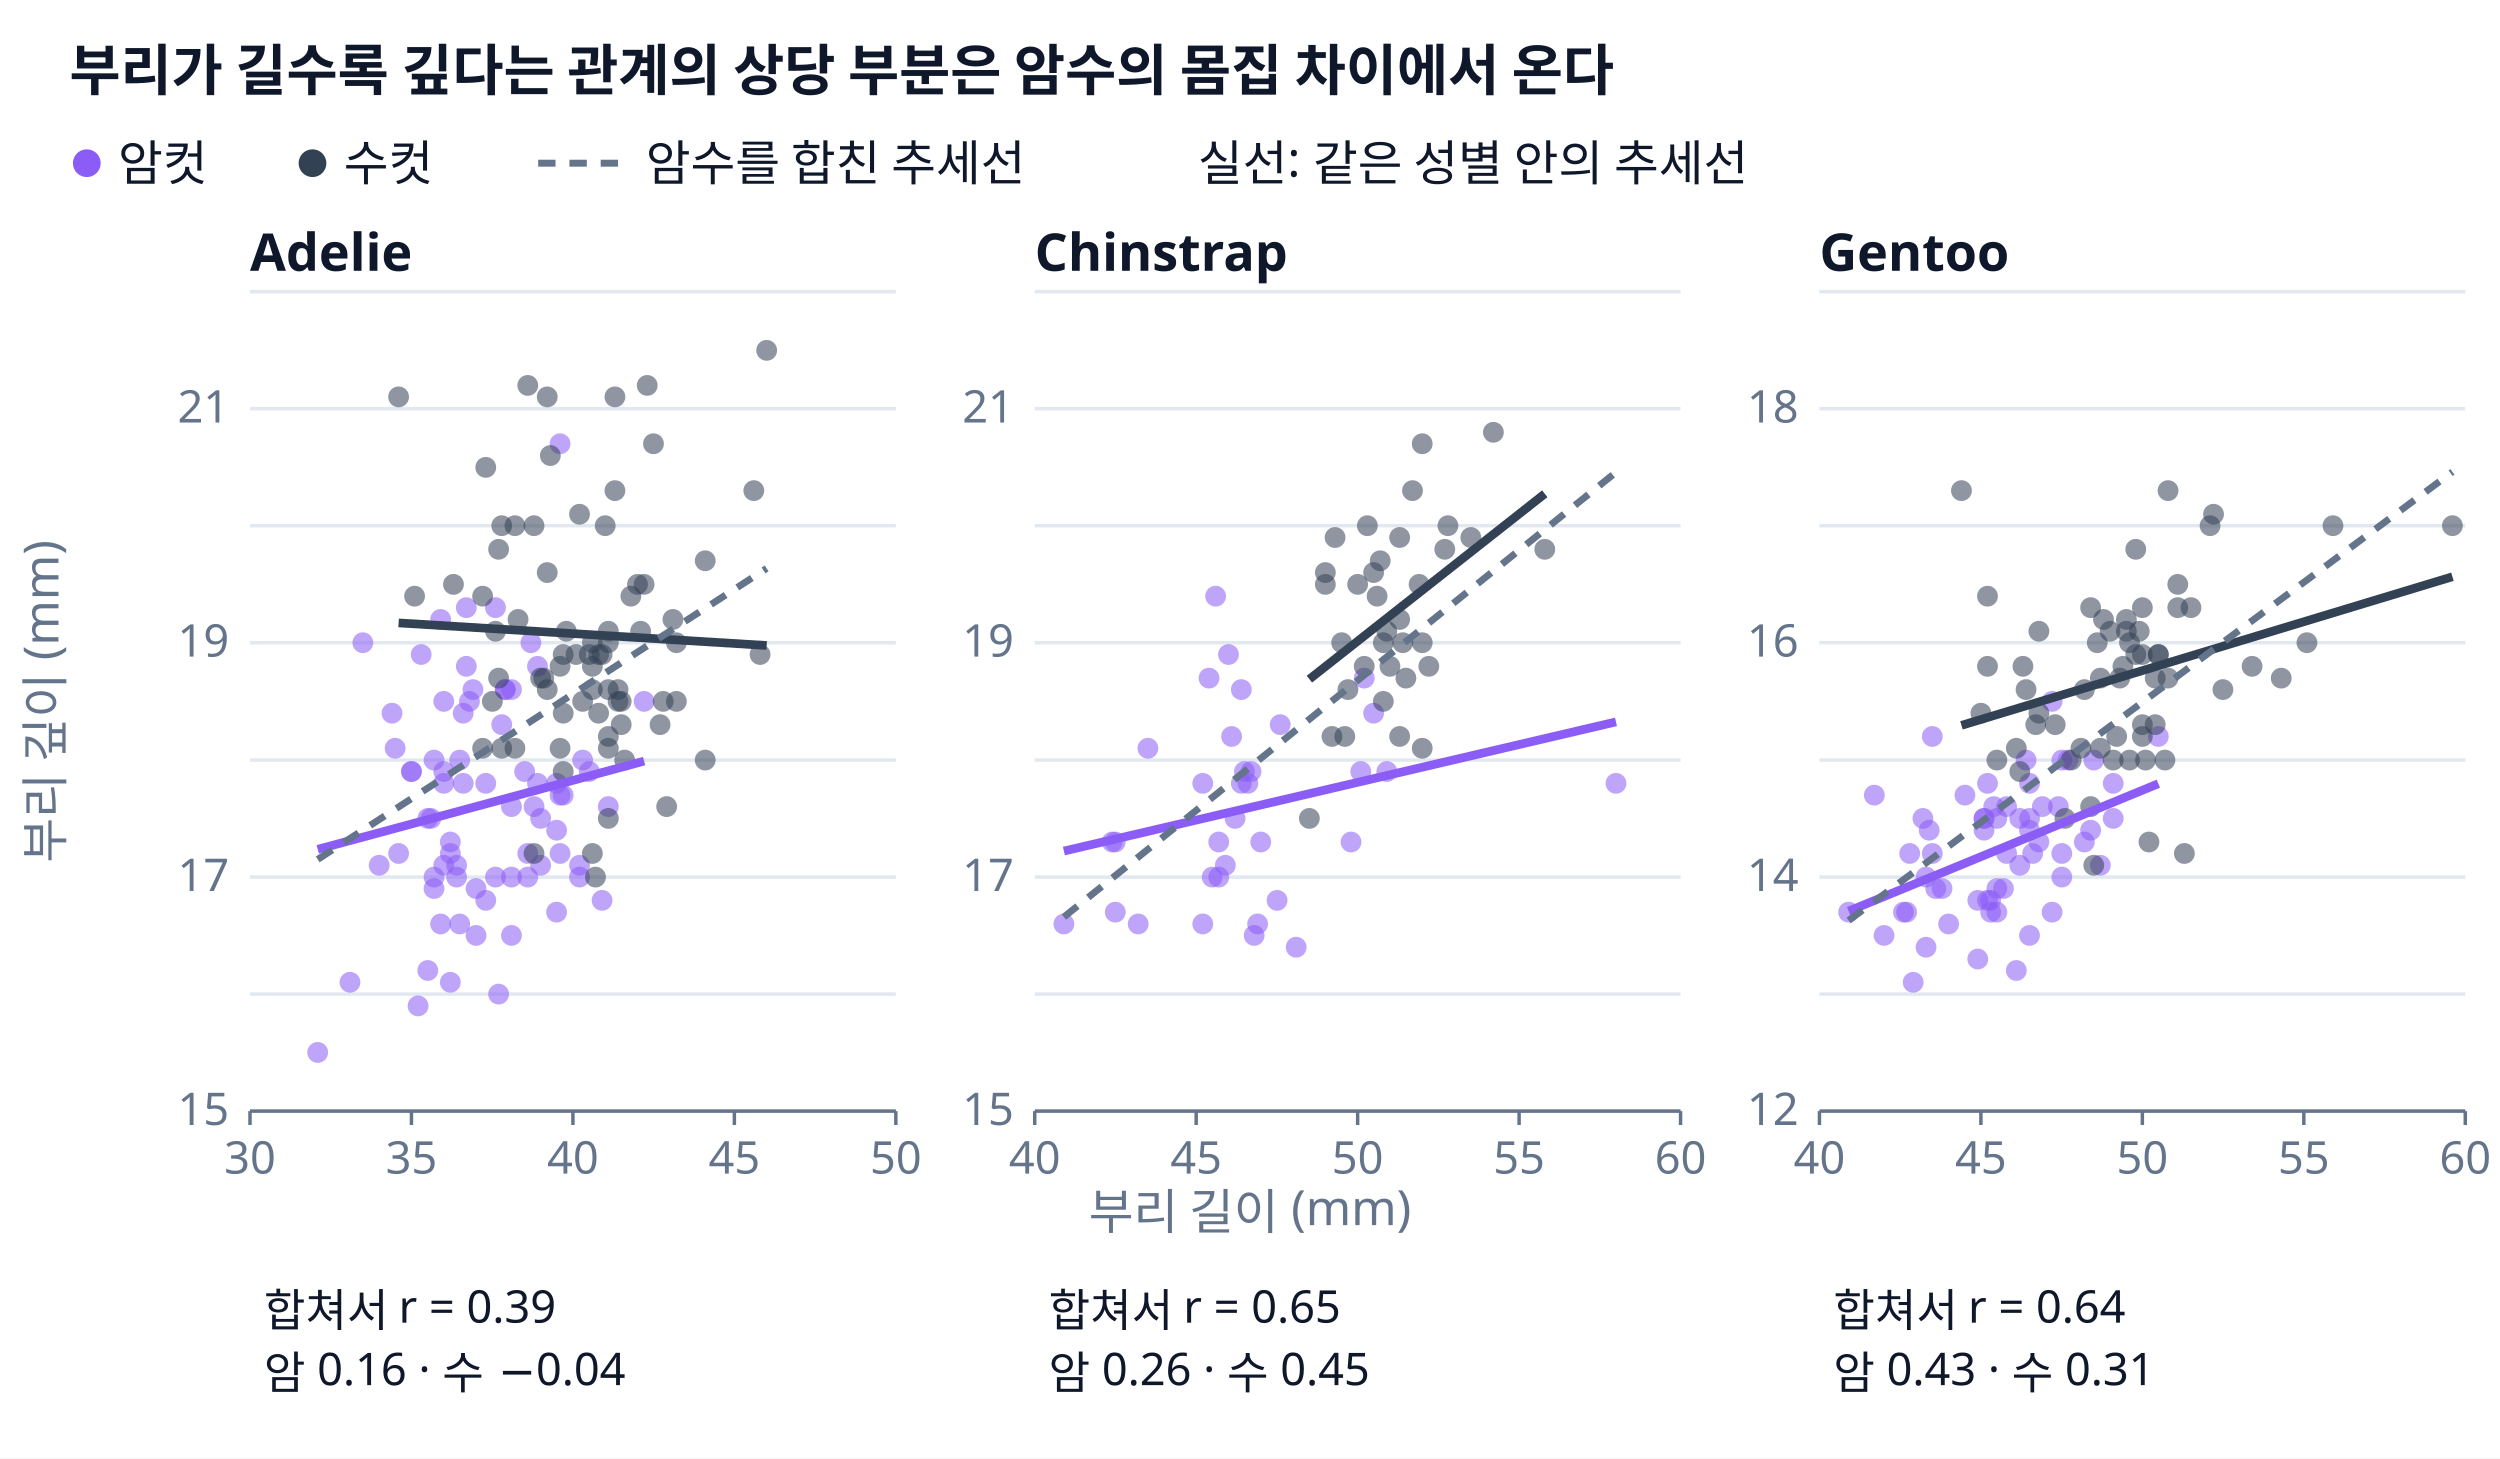
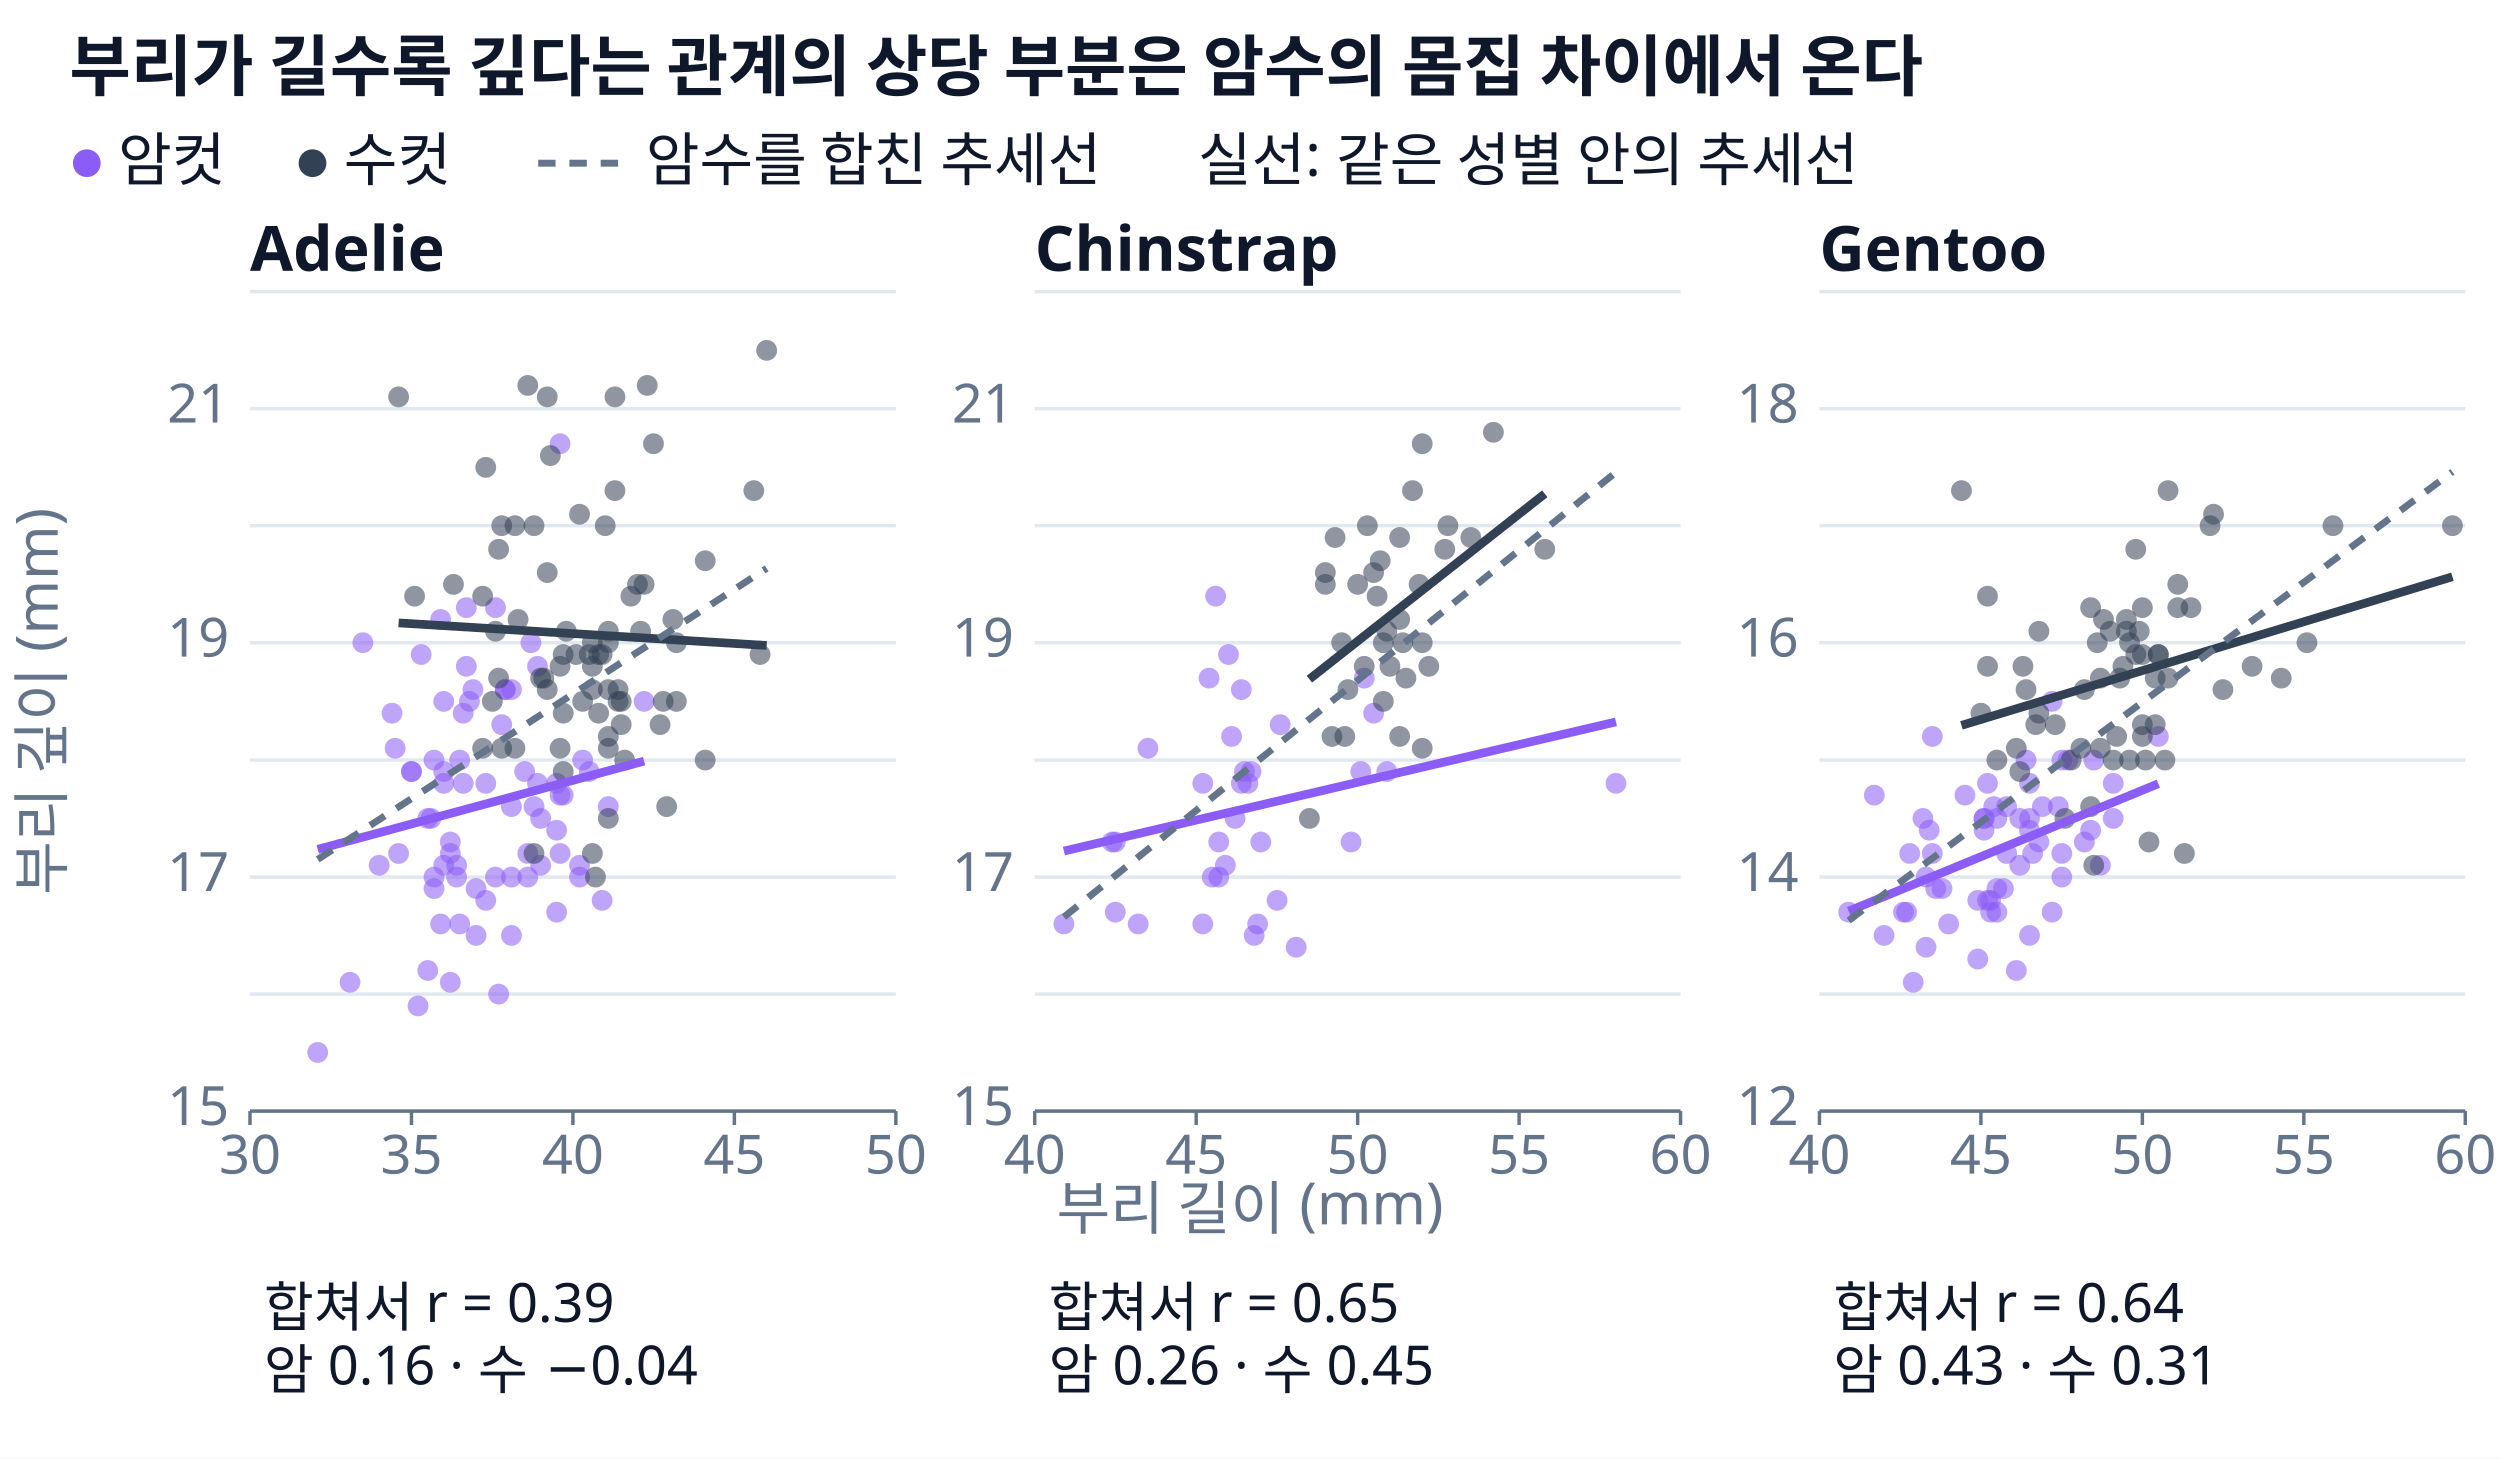
<svg xmlns="http://www.w3.org/2000/svg" viewBox="0 0 720 420" width="720" height="420" font-family="Pretendard, 'Apple SD Gothic Neo', 'Malgun Gothic', 'Noto Sans KR', sans-serif" role="img" aria-label="종 안에서 부리 길이와 깊이의 관계: 암수를 합칠 때와 나눌 때">
  <rect width="720" height="420" fill="#ffffff" />
-   <text x="20.0" y="26.0" font-size="16" fill="#0f172a" text-anchor="start" font-weight="600">부리가 길수록 깊다는 관계의 상당 부분은 암수의 몸집 차이에서 온다</text>
+   <text x="20.0" y="26.0" font-size="19.2" fill="#0f172a" text-anchor="start" font-weight="600">부리가 길수록 깊다는 관계의 상당 부분은 암수의 몸집 차이에서 온다</text>
  <circle cx="25" cy="47" r="4" fill="#8b5cf6" />
-   <text x="34.0" y="52.0" font-size="14" fill="#0f172a" text-anchor="start">암컷</text>
+   <text x="34.0" y="52.0" font-size="16.8" fill="#0f172a" text-anchor="start">암컷</text>
  <circle cx="90" cy="47" r="4" fill="#334155" />
-   <text x="99.0" y="52.0" font-size="14" fill="#0f172a" text-anchor="start">수컷</text>
+   <text x="99.0" y="52.0" font-size="16.8" fill="#0f172a" text-anchor="start">수컷</text>
  <line x1="155" x2="180" y1="47" y2="47" stroke="#64748b" stroke-width="2" stroke-dasharray="5 4" />
-   <text x="186.0" y="52.0" font-size="14" fill="#0f172a" text-anchor="start">암수를 합친 추세선</text>
-   <text x="345.0" y="52.0" font-size="14" fill="#0f172a" text-anchor="start">실선: 같은 성별 안의 추세선</text>
+   <text x="186.0" y="52.0" font-size="16.8" fill="#0f172a" text-anchor="start">암수를 합친 추세선</text>
+   <text x="345.0" y="52.0" font-size="16.8" fill="#0f172a" text-anchor="start">실선: 같은 성별 안의 추세선</text>
  <line x1="72" x2="258" y1="320.0" y2="320.0" stroke="#e2e8f0" stroke-width="1" />
-   <text x="66.0" y="324.0" font-size="13" fill="#64748b" text-anchor="end">15</text>
+   <text x="66.0" y="324.0" font-size="15.6" fill="#64748b" text-anchor="end">15</text>
  <line x1="72" x2="258" y1="286.3" y2="286.3" stroke="#e2e8f0" stroke-width="1" />
  <line x1="72" x2="258" y1="252.6" y2="252.6" stroke="#e2e8f0" stroke-width="1" />
-   <text x="66.0" y="256.6" font-size="13" fill="#64748b" text-anchor="end">17</text>
+   <text x="66.0" y="256.6" font-size="15.6" fill="#64748b" text-anchor="end">17</text>
  <line x1="72" x2="258" y1="218.9" y2="218.9" stroke="#e2e8f0" stroke-width="1" />
  <line x1="72" x2="258" y1="185.1" y2="185.1" stroke="#e2e8f0" stroke-width="1" />
-   <text x="66.0" y="189.1" font-size="13" fill="#64748b" text-anchor="end">19</text>
+   <text x="66.0" y="189.1" font-size="15.6" fill="#64748b" text-anchor="end">19</text>
  <line x1="72" x2="258" y1="151.4" y2="151.4" stroke="#e2e8f0" stroke-width="1" />
  <line x1="72" x2="258" y1="117.7" y2="117.7" stroke="#e2e8f0" stroke-width="1" />
-   <text x="66.0" y="121.7" font-size="13" fill="#64748b" text-anchor="end">21</text>
+   <text x="66.0" y="121.7" font-size="15.6" fill="#64748b" text-anchor="end">21</text>
  <line x1="72" x2="258" y1="84.0" y2="84.0" stroke="#e2e8f0" stroke-width="1" />
  <line x1="72.0" x2="72.0" y1="320" y2="324" stroke="#64748b" stroke-width="1" />
-   <text x="72.0" y="338.0" font-size="13" fill="#64748b" text-anchor="middle">30</text>
+   <text x="72.0" y="338.0" font-size="15.6" fill="#64748b" text-anchor="middle">30</text>
  <line x1="118.5" x2="118.5" y1="320" y2="324" stroke="#64748b" stroke-width="1" />
-   <text x="118.5" y="338.0" font-size="13" fill="#64748b" text-anchor="middle">35</text>
+   <text x="118.5" y="338.0" font-size="15.6" fill="#64748b" text-anchor="middle">35</text>
  <line x1="165.0" x2="165.0" y1="320" y2="324" stroke="#64748b" stroke-width="1" />
-   <text x="165.0" y="338.0" font-size="13" fill="#64748b" text-anchor="middle">40</text>
+   <text x="165.0" y="338.0" font-size="15.6" fill="#64748b" text-anchor="middle">40</text>
  <line x1="211.5" x2="211.5" y1="320" y2="324" stroke="#64748b" stroke-width="1" />
-   <text x="211.5" y="338.0" font-size="13" fill="#64748b" text-anchor="middle">45</text>
+   <text x="211.5" y="338.0" font-size="15.6" fill="#64748b" text-anchor="middle">45</text>
  <line x1="258.0" x2="258.0" y1="320" y2="324" stroke="#64748b" stroke-width="1" />
-   <text x="258.0" y="338.0" font-size="13" fill="#64748b" text-anchor="middle">50</text>
+   <text x="258.0" y="338.0" font-size="15.6" fill="#64748b" text-anchor="middle">50</text>
  <line x1="72" x2="258" y1="320" y2="320" stroke="#64748b" stroke-width="1" />
  <circle cx="160.3" cy="239.1" r="3" fill="#8b5cf6" fill-opacity="0.55" />
  <circle cx="167.8" cy="218.9" r="3" fill="#8b5cf6" fill-opacity="0.55" />
  <circle cx="134.3" cy="175.0" r="3" fill="#8b5cf6" fill-opacity="0.55" />
  <circle cx="154.8" cy="225.6" r="3" fill="#8b5cf6" fill-opacity="0.55" />
  <circle cx="175.2" cy="232.3" r="3" fill="#8b5cf6" fill-opacity="0.55" />
  <circle cx="133.4" cy="225.6" r="3" fill="#8b5cf6" fill-opacity="0.55" />
  <circle cx="152.9" cy="185.1" r="3" fill="#8b5cf6" fill-opacity="0.55" />
  <circle cx="112.9" cy="205.4" r="3" fill="#8b5cf6" fill-opacity="0.55" />
  <circle cx="144.5" cy="208.7" r="3" fill="#8b5cf6" fill-opacity="0.55" />
  <circle cx="126.9" cy="178.4" r="3" fill="#8b5cf6" fill-opacity="0.55" />
  <circle cx="121.3" cy="188.5" r="3" fill="#8b5cf6" fill-opacity="0.55" />
  <circle cx="169.7" cy="222.2" r="3" fill="#8b5cf6" fill-opacity="0.55" />
  <circle cx="145.5" cy="198.6" r="3" fill="#8b5cf6" fill-opacity="0.55" />
  <circle cx="160.3" cy="262.7" r="3" fill="#8b5cf6" fill-opacity="0.55" />
  <circle cx="160.3" cy="225.6" r="3" fill="#8b5cf6" fill-opacity="0.55" />
  <circle cx="131.5" cy="252.6" r="3" fill="#8b5cf6" fill-opacity="0.55" />
  <circle cx="185.5" cy="202.0" r="3" fill="#8b5cf6" fill-opacity="0.55" />
  <circle cx="142.7" cy="175.0" r="3" fill="#8b5cf6" fill-opacity="0.55" />
  <circle cx="132.4" cy="218.9" r="3" fill="#8b5cf6" fill-opacity="0.55" />
  <circle cx="127.8" cy="202.0" r="3" fill="#8b5cf6" fill-opacity="0.55" />
  <circle cx="137.1" cy="255.9" r="3" fill="#8b5cf6" fill-opacity="0.55" />
  <circle cx="127.8" cy="222.2" r="3" fill="#8b5cf6" fill-opacity="0.55" />
  <circle cx="161.3" cy="229.0" r="3" fill="#8b5cf6" fill-opacity="0.55" />
  <circle cx="118.5" cy="222.2" r="3" fill="#8b5cf6" fill-opacity="0.55" />
  <circle cx="113.8" cy="215.5" r="3" fill="#8b5cf6" fill-opacity="0.55" />
  <circle cx="155.7" cy="235.7" r="3" fill="#8b5cf6" fill-opacity="0.55" />
  <circle cx="132.4" cy="266.1" r="3" fill="#8b5cf6" fill-opacity="0.55" />
  <circle cx="125.0" cy="255.9" r="3" fill="#8b5cf6" fill-opacity="0.55" />
  <circle cx="142.7" cy="252.6" r="3" fill="#8b5cf6" fill-opacity="0.55" />
  <circle cx="131.5" cy="249.2" r="3" fill="#8b5cf6" fill-opacity="0.55" />
  <circle cx="123.2" cy="279.5" r="3" fill="#8b5cf6" fill-opacity="0.55" />
  <circle cx="126.9" cy="266.1" r="3" fill="#8b5cf6" fill-opacity="0.55" />
  <circle cx="104.5" cy="185.1" r="3" fill="#8b5cf6" fill-opacity="0.55" />
  <circle cx="161.3" cy="245.8" r="3" fill="#8b5cf6" fill-opacity="0.55" />
  <circle cx="123.2" cy="235.7" r="3" fill="#8b5cf6" fill-opacity="0.55" />
  <circle cx="173.4" cy="259.3" r="3" fill="#8b5cf6" fill-opacity="0.55" />
  <circle cx="129.7" cy="282.9" r="3" fill="#8b5cf6" fill-opacity="0.55" />
  <circle cx="114.8" cy="245.8" r="3" fill="#8b5cf6" fill-opacity="0.55" />
  <circle cx="134.3" cy="191.9" r="3" fill="#8b5cf6" fill-opacity="0.55" />
  <circle cx="139.9" cy="225.6" r="3" fill="#8b5cf6" fill-opacity="0.55" />
  <circle cx="136.2" cy="198.6" r="3" fill="#8b5cf6" fill-opacity="0.55" />
  <circle cx="154.8" cy="191.9" r="3" fill="#8b5cf6" fill-opacity="0.55" />
  <circle cx="125.0" cy="218.9" r="3" fill="#8b5cf6" fill-opacity="0.55" />
  <circle cx="109.2" cy="249.2" r="3" fill="#8b5cf6" fill-opacity="0.55" />
  <circle cx="129.7" cy="242.5" r="3" fill="#8b5cf6" fill-opacity="0.55" />
  <circle cx="147.3" cy="198.6" r="3" fill="#8b5cf6" fill-opacity="0.55" />
  <circle cx="100.8" cy="282.9" r="3" fill="#8b5cf6" fill-opacity="0.55" />
  <circle cx="118.5" cy="222.2" r="3" fill="#8b5cf6" fill-opacity="0.55" />
  <circle cx="143.6" cy="286.3" r="3" fill="#8b5cf6" fill-opacity="0.55" />
  <circle cx="145.5" cy="198.6" r="3" fill="#8b5cf6" fill-opacity="0.55" />
  <circle cx="152.0" cy="245.8" r="3" fill="#8b5cf6" fill-opacity="0.55" />
  <circle cx="147.3" cy="252.6" r="3" fill="#8b5cf6" fill-opacity="0.55" />
  <circle cx="147.3" cy="269.4" r="3" fill="#8b5cf6" fill-opacity="0.55" />
  <circle cx="162.2" cy="229.0" r="3" fill="#8b5cf6" fill-opacity="0.55" />
  <circle cx="161.3" cy="127.8" r="3" fill="#8b5cf6" fill-opacity="0.55" />
  <circle cx="152.0" cy="252.6" r="3" fill="#8b5cf6" fill-opacity="0.55" />
  <circle cx="125.0" cy="252.6" r="3" fill="#8b5cf6" fill-opacity="0.55" />
  <circle cx="129.7" cy="245.8" r="3" fill="#8b5cf6" fill-opacity="0.55" />
  <circle cx="166.9" cy="252.6" r="3" fill="#8b5cf6" fill-opacity="0.55" />
  <circle cx="120.4" cy="289.7" r="3" fill="#8b5cf6" fill-opacity="0.55" />
  <circle cx="153.8" cy="232.3" r="3" fill="#8b5cf6" fill-opacity="0.55" />
  <circle cx="155.7" cy="249.2" r="3" fill="#8b5cf6" fill-opacity="0.55" />
  <circle cx="151.1" cy="222.2" r="3" fill="#8b5cf6" fill-opacity="0.55" />
  <circle cx="135.2" cy="202.0" r="3" fill="#8b5cf6" fill-opacity="0.55" />
  <circle cx="147.3" cy="232.3" r="3" fill="#8b5cf6" fill-opacity="0.55" />
  <circle cx="124.1" cy="235.7" r="3" fill="#8b5cf6" fill-opacity="0.55" />
  <circle cx="137.1" cy="269.4" r="3" fill="#8b5cf6" fill-opacity="0.55" />
  <circle cx="166.9" cy="249.2" r="3" fill="#8b5cf6" fill-opacity="0.55" />
  <circle cx="91.5" cy="303.1" r="3" fill="#8b5cf6" fill-opacity="0.55" />
  <circle cx="139.9" cy="259.3" r="3" fill="#8b5cf6" fill-opacity="0.55" />
  <circle cx="133.4" cy="205.4" r="3" fill="#8b5cf6" fill-opacity="0.55" />
  <circle cx="127.8" cy="225.6" r="3" fill="#8b5cf6" fill-opacity="0.55" />
  <circle cx="127.8" cy="249.2" r="3" fill="#8b5cf6" fill-opacity="0.55" />
  <circle cx="156.6" cy="195.3" r="3" fill="#334155" fill-opacity="0.55" />
  <circle cx="158.5" cy="131.2" r="3" fill="#334155" fill-opacity="0.55" />
  <circle cx="157.6" cy="164.9" r="3" fill="#334155" fill-opacity="0.55" />
  <circle cx="152.0" cy="111.0" r="3" fill="#334155" fill-opacity="0.55" />
  <circle cx="114.8" cy="114.3" r="3" fill="#334155" fill-opacity="0.55" />
  <circle cx="188.2" cy="127.8" r="3" fill="#334155" fill-opacity="0.55" />
  <circle cx="220.8" cy="100.9" r="3" fill="#334155" fill-opacity="0.55" />
  <circle cx="143.6" cy="195.3" r="3" fill="#334155" fill-opacity="0.55" />
  <circle cx="148.3" cy="215.5" r="3" fill="#334155" fill-opacity="0.55" />
  <circle cx="153.8" cy="245.8" r="3" fill="#334155" fill-opacity="0.55" />
  <circle cx="170.6" cy="198.6" r="3" fill="#334155" fill-opacity="0.55" />
  <circle cx="169.7" cy="188.5" r="3" fill="#334155" fill-opacity="0.55" />
  <circle cx="139.0" cy="215.5" r="3" fill="#334155" fill-opacity="0.55" />
  <circle cx="173.4" cy="188.5" r="3" fill="#334155" fill-opacity="0.55" />
  <circle cx="157.6" cy="114.3" r="3" fill="#334155" fill-opacity="0.55" />
  <circle cx="153.8" cy="151.4" r="3" fill="#334155" fill-opacity="0.55" />
  <circle cx="163.1" cy="181.8" r="3" fill="#334155" fill-opacity="0.55" />
  <circle cx="172.4" cy="205.4" r="3" fill="#334155" fill-opacity="0.55" />
  <circle cx="203.1" cy="161.5" r="3" fill="#334155" fill-opacity="0.55" />
  <circle cx="161.3" cy="191.9" r="3" fill="#334155" fill-opacity="0.55" />
  <circle cx="175.2" cy="185.1" r="3" fill="#334155" fill-opacity="0.55" />
  <circle cx="186.4" cy="111.0" r="3" fill="#334155" fill-opacity="0.55" />
  <circle cx="165.9" cy="188.5" r="3" fill="#334155" fill-opacity="0.55" />
  <circle cx="183.6" cy="168.3" r="3" fill="#334155" fill-opacity="0.55" />
  <circle cx="178.0" cy="198.6" r="3" fill="#334155" fill-opacity="0.55" />
  <circle cx="170.6" cy="191.9" r="3" fill="#334155" fill-opacity="0.55" />
  <circle cx="142.7" cy="181.8" r="3" fill="#334155" fill-opacity="0.55" />
  <circle cx="177.1" cy="114.3" r="3" fill="#334155" fill-opacity="0.55" />
  <circle cx="175.2" cy="212.1" r="3" fill="#334155" fill-opacity="0.55" />
  <circle cx="179.9" cy="218.9" r="3" fill="#334155" fill-opacity="0.55" />
  <circle cx="175.2" cy="181.8" r="3" fill="#334155" fill-opacity="0.55" />
  <circle cx="181.7" cy="171.7" r="3" fill="#334155" fill-opacity="0.55" />
  <circle cx="162.2" cy="205.4" r="3" fill="#334155" fill-opacity="0.55" />
  <circle cx="218.9" cy="188.5" r="3" fill="#334155" fill-opacity="0.55" />
  <circle cx="191.0" cy="202.0" r="3" fill="#334155" fill-opacity="0.55" />
  <circle cx="139.0" cy="171.7" r="3" fill="#334155" fill-opacity="0.55" />
  <circle cx="184.5" cy="181.8" r="3" fill="#334155" fill-opacity="0.55" />
  <circle cx="192.0" cy="232.3" r="3" fill="#334155" fill-opacity="0.55" />
  <circle cx="119.4" cy="171.7" r="3" fill="#334155" fill-opacity="0.55" />
  <circle cx="177.1" cy="141.3" r="3" fill="#334155" fill-opacity="0.55" />
  <circle cx="130.6" cy="168.3" r="3" fill="#334155" fill-opacity="0.55" />
  <circle cx="149.2" cy="178.4" r="3" fill="#334155" fill-opacity="0.55" />
  <circle cx="175.2" cy="215.5" r="3" fill="#334155" fill-opacity="0.55" />
  <circle cx="161.3" cy="215.5" r="3" fill="#334155" fill-opacity="0.55" />
  <circle cx="172.4" cy="188.5" r="3" fill="#334155" fill-opacity="0.55" />
  <circle cx="167.8" cy="202.0" r="3" fill="#334155" fill-opacity="0.55" />
  <circle cx="194.8" cy="202.0" r="3" fill="#334155" fill-opacity="0.55" />
  <circle cx="174.3" cy="151.4" r="3" fill="#334155" fill-opacity="0.55" />
  <circle cx="144.5" cy="151.4" r="3" fill="#334155" fill-opacity="0.55" />
  <circle cx="162.2" cy="188.5" r="3" fill="#334155" fill-opacity="0.55" />
  <circle cx="148.3" cy="151.4" r="3" fill="#334155" fill-opacity="0.55" />
  <circle cx="194.8" cy="185.1" r="3" fill="#334155" fill-opacity="0.55" />
  <circle cx="217.1" cy="141.3" r="3" fill="#334155" fill-opacity="0.55" />
  <circle cx="185.5" cy="168.3" r="3" fill="#334155" fill-opacity="0.55" />
  <circle cx="190.1" cy="208.7" r="3" fill="#334155" fill-opacity="0.55" />
  <circle cx="139.9" cy="134.6" r="3" fill="#334155" fill-opacity="0.55" />
  <circle cx="175.2" cy="198.6" r="3" fill="#334155" fill-opacity="0.55" />
  <circle cx="143.6" cy="158.2" r="3" fill="#334155" fill-opacity="0.55" />
  <circle cx="178.0" cy="202.0" r="3" fill="#334155" fill-opacity="0.55" />
  <circle cx="170.6" cy="185.1" r="3" fill="#334155" fill-opacity="0.55" />
  <circle cx="178.9" cy="208.7" r="3" fill="#334155" fill-opacity="0.55" />
  <circle cx="203.1" cy="218.9" r="3" fill="#334155" fill-opacity="0.55" />
  <circle cx="193.8" cy="178.4" r="3" fill="#334155" fill-opacity="0.55" />
  <circle cx="141.8" cy="202.0" r="3" fill="#334155" fill-opacity="0.55" />
  <circle cx="175.2" cy="235.7" r="3" fill="#334155" fill-opacity="0.55" />
  <circle cx="166.9" cy="148.1" r="3" fill="#334155" fill-opacity="0.55" />
  <circle cx="162.2" cy="222.2" r="3" fill="#334155" fill-opacity="0.55" />
  <circle cx="170.6" cy="245.8" r="3" fill="#334155" fill-opacity="0.55" />
  <circle cx="171.5" cy="252.6" r="3" fill="#334155" fill-opacity="0.55" />
  <circle cx="155.7" cy="195.3" r="3" fill="#334155" fill-opacity="0.55" />
  <circle cx="157.6" cy="198.6" r="3" fill="#334155" fill-opacity="0.55" />
  <circle cx="144.5" cy="215.5" r="3" fill="#334155" fill-opacity="0.55" />
  <circle cx="178.9" cy="202.0" r="3" fill="#334155" fill-opacity="0.55" />
  <line x1="91.5" x2="185.5" y1="244.6" y2="219.2" stroke="#8b5cf6" stroke-width="2.5" />
  <line x1="114.8" x2="220.8" y1="179.4" y2="185.9" stroke="#334155" stroke-width="2.5" />
  <line x1="91.5" x2="220.8" y1="247.5" y2="163.7" stroke="#64748b" stroke-width="2" stroke-dasharray="5 4" />
-   <text x="72.0" y="78.0" font-size="15" fill="#0f172a" text-anchor="start" font-weight="600">Adelie</text>
-   <text x="76.0" y="382.0" font-size="13" fill="#0f172a" text-anchor="start">합쳐서 r = 0.39</text>
-   <text x="76.0" y="400.0" font-size="13" fill="#0f172a" text-anchor="start">암 0.16 · 수 −0.04</text>
+   <text x="72.0" y="78.0" font-size="18" fill="#0f172a" text-anchor="start" font-weight="600">Adelie</text>
+   <text x="76.0" y="382.0" font-size="15.6" fill="#0f172a" text-anchor="start">합쳐서 r = 0.39</text>
+   <text x="76.0" y="400.0" font-size="15.6" fill="#0f172a" text-anchor="start">암 0.16 · 수 −0.04</text>
  <line x1="298" x2="484" y1="320.0" y2="320.0" stroke="#e2e8f0" stroke-width="1" />
-   <text x="292.0" y="324.0" font-size="13" fill="#64748b" text-anchor="end">15</text>
+   <text x="292.0" y="324.0" font-size="15.6" fill="#64748b" text-anchor="end">15</text>
  <line x1="298" x2="484" y1="286.3" y2="286.3" stroke="#e2e8f0" stroke-width="1" />
  <line x1="298" x2="484" y1="252.6" y2="252.6" stroke="#e2e8f0" stroke-width="1" />
-   <text x="292.0" y="256.6" font-size="13" fill="#64748b" text-anchor="end">17</text>
+   <text x="292.0" y="256.6" font-size="15.6" fill="#64748b" text-anchor="end">17</text>
  <line x1="298" x2="484" y1="218.9" y2="218.9" stroke="#e2e8f0" stroke-width="1" />
  <line x1="298" x2="484" y1="185.1" y2="185.1" stroke="#e2e8f0" stroke-width="1" />
-   <text x="292.0" y="189.1" font-size="13" fill="#64748b" text-anchor="end">19</text>
+   <text x="292.0" y="189.1" font-size="15.6" fill="#64748b" text-anchor="end">19</text>
  <line x1="298" x2="484" y1="151.4" y2="151.4" stroke="#e2e8f0" stroke-width="1" />
  <line x1="298" x2="484" y1="117.7" y2="117.7" stroke="#e2e8f0" stroke-width="1" />
-   <text x="292.0" y="121.7" font-size="13" fill="#64748b" text-anchor="end">21</text>
+   <text x="292.0" y="121.7" font-size="15.6" fill="#64748b" text-anchor="end">21</text>
  <line x1="298" x2="484" y1="84.0" y2="84.0" stroke="#e2e8f0" stroke-width="1" />
  <line x1="298.0" x2="298.0" y1="320" y2="324" stroke="#64748b" stroke-width="1" />
-   <text x="298.0" y="338.0" font-size="13" fill="#64748b" text-anchor="middle">40</text>
+   <text x="298.0" y="338.0" font-size="15.6" fill="#64748b" text-anchor="middle">40</text>
  <line x1="344.5" x2="344.5" y1="320" y2="324" stroke="#64748b" stroke-width="1" />
-   <text x="344.5" y="338.0" font-size="13" fill="#64748b" text-anchor="middle">45</text>
+   <text x="344.5" y="338.0" font-size="15.6" fill="#64748b" text-anchor="middle">45</text>
  <line x1="391.0" x2="391.0" y1="320" y2="324" stroke="#64748b" stroke-width="1" />
-   <text x="391.0" y="338.0" font-size="13" fill="#64748b" text-anchor="middle">50</text>
+   <text x="391.0" y="338.0" font-size="15.6" fill="#64748b" text-anchor="middle">50</text>
  <line x1="437.5" x2="437.5" y1="320" y2="324" stroke="#64748b" stroke-width="1" />
-   <text x="437.5" y="338.0" font-size="13" fill="#64748b" text-anchor="middle">55</text>
+   <text x="437.5" y="338.0" font-size="15.6" fill="#64748b" text-anchor="middle">55</text>
  <line x1="484.0" x2="484.0" y1="320" y2="324" stroke="#64748b" stroke-width="1" />
-   <text x="484.0" y="338.0" font-size="13" fill="#64748b" text-anchor="middle">60</text>
+   <text x="484.0" y="338.0" font-size="15.6" fill="#64748b" text-anchor="middle">60</text>
  <line x1="298" x2="484" y1="320" y2="320" stroke="#64748b" stroke-width="1" />
  <circle cx="358.4" cy="222.2" r="3" fill="#8b5cf6" fill-opacity="0.55" />
  <circle cx="348.2" cy="195.3" r="3" fill="#8b5cf6" fill-opacity="0.55" />
  <circle cx="346.4" cy="225.6" r="3" fill="#8b5cf6" fill-opacity="0.55" />
  <circle cx="354.7" cy="212.1" r="3" fill="#8b5cf6" fill-opacity="0.55" />
  <circle cx="353.8" cy="188.5" r="3" fill="#8b5cf6" fill-opacity="0.55" />
  <circle cx="359.4" cy="225.6" r="3" fill="#8b5cf6" fill-opacity="0.55" />
  <circle cx="363.1" cy="242.5" r="3" fill="#8b5cf6" fill-opacity="0.55" />
  <circle cx="352.9" cy="249.2" r="3" fill="#8b5cf6" fill-opacity="0.55" />
  <circle cx="465.4" cy="225.6" r="3" fill="#8b5cf6" fill-opacity="0.55" />
  <circle cx="357.5" cy="198.6" r="3" fill="#8b5cf6" fill-opacity="0.55" />
  <circle cx="320.3" cy="242.5" r="3" fill="#8b5cf6" fill-opacity="0.55" />
  <circle cx="327.8" cy="266.1" r="3" fill="#8b5cf6" fill-opacity="0.55" />
  <circle cx="360.3" cy="222.2" r="3" fill="#8b5cf6" fill-opacity="0.55" />
  <circle cx="395.6" cy="205.4" r="3" fill="#8b5cf6" fill-opacity="0.55" />
  <circle cx="357.5" cy="225.6" r="3" fill="#8b5cf6" fill-opacity="0.55" />
  <circle cx="306.4" cy="266.1" r="3" fill="#8b5cf6" fill-opacity="0.55" />
  <circle cx="321.2" cy="262.7" r="3" fill="#8b5cf6" fill-opacity="0.55" />
  <circle cx="367.8" cy="259.3" r="3" fill="#8b5cf6" fill-opacity="0.55" />
  <circle cx="368.7" cy="208.7" r="3" fill="#8b5cf6" fill-opacity="0.55" />
  <circle cx="362.2" cy="266.1" r="3" fill="#8b5cf6" fill-opacity="0.55" />
  <circle cx="355.7" cy="235.7" r="3" fill="#8b5cf6" fill-opacity="0.55" />
  <circle cx="349.1" cy="252.6" r="3" fill="#8b5cf6" fill-opacity="0.55" />
  <circle cx="399.4" cy="222.2" r="3" fill="#8b5cf6" fill-opacity="0.55" />
  <circle cx="391.9" cy="222.2" r="3" fill="#8b5cf6" fill-opacity="0.55" />
  <circle cx="389.1" cy="242.5" r="3" fill="#8b5cf6" fill-opacity="0.55" />
  <circle cx="373.3" cy="272.8" r="3" fill="#8b5cf6" fill-opacity="0.55" />
  <circle cx="351.0" cy="242.5" r="3" fill="#8b5cf6" fill-opacity="0.55" />
  <circle cx="321.2" cy="242.5" r="3" fill="#8b5cf6" fill-opacity="0.55" />
  <circle cx="346.4" cy="266.1" r="3" fill="#8b5cf6" fill-opacity="0.55" />
  <circle cx="350.1" cy="171.7" r="3" fill="#8b5cf6" fill-opacity="0.55" />
  <circle cx="361.2" cy="269.4" r="3" fill="#8b5cf6" fill-opacity="0.55" />
  <circle cx="351.0" cy="252.6" r="3" fill="#8b5cf6" fill-opacity="0.55" />
  <circle cx="330.6" cy="215.5" r="3" fill="#8b5cf6" fill-opacity="0.55" />
  <circle cx="392.9" cy="195.3" r="3" fill="#8b5cf6" fill-opacity="0.55" />
  <circle cx="391.0" cy="168.3" r="3" fill="#334155" fill-opacity="0.55" />
  <circle cx="403.1" cy="178.4" r="3" fill="#334155" fill-opacity="0.55" />
  <circle cx="416.1" cy="158.2" r="3" fill="#334155" fill-opacity="0.55" />
  <circle cx="403.1" cy="212.1" r="3" fill="#334155" fill-opacity="0.55" />
  <circle cx="403.1" cy="154.8" r="3" fill="#334155" fill-opacity="0.55" />
  <circle cx="406.8" cy="141.3" r="3" fill="#334155" fill-opacity="0.55" />
  <circle cx="409.6" cy="215.5" r="3" fill="#334155" fill-opacity="0.55" />
  <circle cx="395.6" cy="164.9" r="3" fill="#334155" fill-opacity="0.55" />
  <circle cx="393.8" cy="151.4" r="3" fill="#334155" fill-opacity="0.55" />
  <circle cx="383.6" cy="212.1" r="3" fill="#334155" fill-opacity="0.55" />
  <circle cx="377.1" cy="235.7" r="3" fill="#334155" fill-opacity="0.55" />
  <circle cx="396.6" cy="171.7" r="3" fill="#334155" fill-opacity="0.55" />
  <circle cx="409.6" cy="185.1" r="3" fill="#334155" fill-opacity="0.55" />
  <circle cx="386.4" cy="185.1" r="3" fill="#334155" fill-opacity="0.55" />
  <circle cx="417.0" cy="151.4" r="3" fill="#334155" fill-opacity="0.55" />
  <circle cx="430.1" cy="124.5" r="3" fill="#334155" fill-opacity="0.55" />
  <circle cx="400.3" cy="191.9" r="3" fill="#334155" fill-opacity="0.55" />
  <circle cx="388.2" cy="198.6" r="3" fill="#334155" fill-opacity="0.55" />
  <circle cx="409.6" cy="127.8" r="3" fill="#334155" fill-opacity="0.55" />
  <circle cx="423.6" cy="154.8" r="3" fill="#334155" fill-opacity="0.55" />
  <circle cx="381.7" cy="168.3" r="3" fill="#334155" fill-opacity="0.55" />
  <circle cx="399.4" cy="181.8" r="3" fill="#334155" fill-opacity="0.55" />
  <circle cx="398.4" cy="202.0" r="3" fill="#334155" fill-opacity="0.55" />
  <circle cx="381.7" cy="164.9" r="3" fill="#334155" fill-opacity="0.55" />
  <circle cx="404.9" cy="195.3" r="3" fill="#334155" fill-opacity="0.55" />
  <circle cx="404.0" cy="185.1" r="3" fill="#334155" fill-opacity="0.55" />
  <circle cx="397.5" cy="161.5" r="3" fill="#334155" fill-opacity="0.55" />
  <circle cx="411.5" cy="191.9" r="3" fill="#334155" fill-opacity="0.55" />
  <circle cx="384.5" cy="154.8" r="3" fill="#334155" fill-opacity="0.55" />
  <circle cx="392.9" cy="191.9" r="3" fill="#334155" fill-opacity="0.55" />
  <circle cx="408.7" cy="168.3" r="3" fill="#334155" fill-opacity="0.55" />
  <circle cx="444.9" cy="158.2" r="3" fill="#334155" fill-opacity="0.55" />
  <circle cx="387.3" cy="212.1" r="3" fill="#334155" fill-opacity="0.55" />
  <circle cx="398.4" cy="185.1" r="3" fill="#334155" fill-opacity="0.55" />
  <line x1="306.4" x2="465.4" y1="245.1" y2="207.9" stroke="#8b5cf6" stroke-width="2.5" />
  <line x1="377.1" x2="444.9" y1="195.6" y2="142.2" stroke="#334155" stroke-width="2.5" />
  <line x1="306.4" x2="465.4" y1="264.1" y2="136.0" stroke="#64748b" stroke-width="2" stroke-dasharray="5 4" />
-   <text x="298.0" y="78.0" font-size="15" fill="#0f172a" text-anchor="start" font-weight="600">Chinstrap</text>
-   <text x="302.0" y="382.0" font-size="13" fill="#0f172a" text-anchor="start">합쳐서 r = 0.65</text>
-   <text x="302.0" y="400.0" font-size="13" fill="#0f172a" text-anchor="start">암 0.26 · 수 0.45</text>
+   <text x="298.0" y="78.0" font-size="18" fill="#0f172a" text-anchor="start" font-weight="600">Chinstrap</text>
+   <text x="302.0" y="382.0" font-size="15.6" fill="#0f172a" text-anchor="start">합쳐서 r = 0.65</text>
+   <text x="302.0" y="400.0" font-size="15.6" fill="#0f172a" text-anchor="start">암 0.26 · 수 0.45</text>
  <line x1="524" x2="710" y1="320.0" y2="320.0" stroke="#e2e8f0" stroke-width="1" />
-   <text x="518.0" y="324.0" font-size="13" fill="#64748b" text-anchor="end">12</text>
+   <text x="518.0" y="324.0" font-size="15.6" fill="#64748b" text-anchor="end">12</text>
  <line x1="524" x2="710" y1="286.3" y2="286.3" stroke="#e2e8f0" stroke-width="1" />
  <line x1="524" x2="710" y1="252.6" y2="252.6" stroke="#e2e8f0" stroke-width="1" />
-   <text x="518.0" y="256.6" font-size="13" fill="#64748b" text-anchor="end">14</text>
+   <text x="518.0" y="256.6" font-size="15.6" fill="#64748b" text-anchor="end">14</text>
  <line x1="524" x2="710" y1="218.9" y2="218.9" stroke="#e2e8f0" stroke-width="1" />
  <line x1="524" x2="710" y1="185.1" y2="185.1" stroke="#e2e8f0" stroke-width="1" />
-   <text x="518.0" y="189.1" font-size="13" fill="#64748b" text-anchor="end">16</text>
+   <text x="518.0" y="189.1" font-size="15.6" fill="#64748b" text-anchor="end">16</text>
  <line x1="524" x2="710" y1="151.4" y2="151.4" stroke="#e2e8f0" stroke-width="1" />
  <line x1="524" x2="710" y1="117.7" y2="117.7" stroke="#e2e8f0" stroke-width="1" />
-   <text x="518.0" y="121.7" font-size="13" fill="#64748b" text-anchor="end">18</text>
+   <text x="518.0" y="121.7" font-size="15.6" fill="#64748b" text-anchor="end">18</text>
  <line x1="524" x2="710" y1="84.0" y2="84.0" stroke="#e2e8f0" stroke-width="1" />
  <line x1="524.0" x2="524.0" y1="320" y2="324" stroke="#64748b" stroke-width="1" />
-   <text x="524.0" y="338.0" font-size="13" fill="#64748b" text-anchor="middle">40</text>
+   <text x="524.0" y="338.0" font-size="15.6" fill="#64748b" text-anchor="middle">40</text>
  <line x1="570.5" x2="570.5" y1="320" y2="324" stroke="#64748b" stroke-width="1" />
-   <text x="570.5" y="338.0" font-size="13" fill="#64748b" text-anchor="middle">45</text>
+   <text x="570.5" y="338.0" font-size="15.6" fill="#64748b" text-anchor="middle">45</text>
  <line x1="617.0" x2="617.0" y1="320" y2="324" stroke="#64748b" stroke-width="1" />
-   <text x="617.0" y="338.0" font-size="13" fill="#64748b" text-anchor="middle">50</text>
+   <text x="617.0" y="338.0" font-size="15.6" fill="#64748b" text-anchor="middle">50</text>
  <line x1="663.5" x2="663.5" y1="320" y2="324" stroke="#64748b" stroke-width="1" />
-   <text x="663.5" y="338.0" font-size="13" fill="#64748b" text-anchor="middle">55</text>
+   <text x="663.5" y="338.0" font-size="15.6" fill="#64748b" text-anchor="middle">55</text>
  <line x1="710.0" x2="710.0" y1="320" y2="324" stroke="#64748b" stroke-width="1" />
-   <text x="710.0" y="338.0" font-size="13" fill="#64748b" text-anchor="middle">60</text>
+   <text x="710.0" y="338.0" font-size="15.6" fill="#64748b" text-anchor="middle">60</text>
  <line x1="524" x2="710" y1="320" y2="320" stroke="#64748b" stroke-width="1" />
  <circle cx="580.7" cy="279.5" r="3" fill="#8b5cf6" fill-opacity="0.55" />
  <circle cx="604.9" cy="249.2" r="3" fill="#8b5cf6" fill-opacity="0.55" />
  <circle cx="584.5" cy="269.4" r="3" fill="#8b5cf6" fill-opacity="0.55" />
  <circle cx="574.2" cy="232.3" r="3" fill="#8b5cf6" fill-opacity="0.55" />
  <circle cx="554.7" cy="272.8" r="3" fill="#8b5cf6" fill-opacity="0.55" />
  <circle cx="532.4" cy="262.7" r="3" fill="#8b5cf6" fill-opacity="0.55" />
  <circle cx="575.1" cy="262.7" r="3" fill="#8b5cf6" fill-opacity="0.55" />
  <circle cx="577.9" cy="232.3" r="3" fill="#8b5cf6" fill-opacity="0.55" />
  <circle cx="542.6" cy="269.4" r="3" fill="#8b5cf6" fill-opacity="0.55" />
  <circle cx="581.7" cy="235.7" r="3" fill="#8b5cf6" fill-opacity="0.55" />
  <circle cx="571.4" cy="235.7" r="3" fill="#8b5cf6" fill-opacity="0.55" />
  <circle cx="584.5" cy="235.7" r="3" fill="#8b5cf6" fill-opacity="0.55" />
  <circle cx="551.0" cy="282.9" r="3" fill="#8b5cf6" fill-opacity="0.55" />
  <circle cx="600.3" cy="242.5" r="3" fill="#8b5cf6" fill-opacity="0.55" />
  <circle cx="550.0" cy="245.8" r="3" fill="#8b5cf6" fill-opacity="0.55" />
  <circle cx="571.4" cy="235.7" r="3" fill="#8b5cf6" fill-opacity="0.55" />
  <circle cx="608.6" cy="225.6" r="3" fill="#8b5cf6" fill-opacity="0.55" />
  <circle cx="548.2" cy="262.7" r="3" fill="#8b5cf6" fill-opacity="0.55" />
  <circle cx="561.2" cy="266.1" r="3" fill="#8b5cf6" fill-opacity="0.55" />
  <circle cx="549.1" cy="262.7" r="3" fill="#8b5cf6" fill-opacity="0.55" />
  <circle cx="573.3" cy="262.7" r="3" fill="#8b5cf6" fill-opacity="0.55" />
  <circle cx="557.5" cy="255.9" r="3" fill="#8b5cf6" fill-opacity="0.55" />
  <circle cx="575.1" cy="255.9" r="3" fill="#8b5cf6" fill-opacity="0.55" />
  <circle cx="569.6" cy="276.2" r="3" fill="#8b5cf6" fill-opacity="0.55" />
  <circle cx="585.4" cy="245.8" r="3" fill="#8b5cf6" fill-opacity="0.55" />
  <circle cx="571.4" cy="239.1" r="3" fill="#8b5cf6" fill-opacity="0.55" />
  <circle cx="584.5" cy="239.1" r="3" fill="#8b5cf6" fill-opacity="0.55" />
  <circle cx="559.3" cy="255.9" r="3" fill="#8b5cf6" fill-opacity="0.55" />
  <circle cx="553.8" cy="235.7" r="3" fill="#8b5cf6" fill-opacity="0.55" />
  <circle cx="573.3" cy="259.3" r="3" fill="#8b5cf6" fill-opacity="0.55" />
  <circle cx="577.0" cy="255.9" r="3" fill="#8b5cf6" fill-opacity="0.55" />
  <circle cx="577.9" cy="245.8" r="3" fill="#8b5cf6" fill-opacity="0.55" />
  <circle cx="556.5" cy="245.8" r="3" fill="#8b5cf6" fill-opacity="0.55" />
  <circle cx="595.6" cy="218.9" r="3" fill="#8b5cf6" fill-opacity="0.55" />
  <circle cx="584.5" cy="225.6" r="3" fill="#8b5cf6" fill-opacity="0.55" />
  <circle cx="583.5" cy="218.9" r="3" fill="#8b5cf6" fill-opacity="0.55" />
  <circle cx="593.8" cy="245.8" r="3" fill="#8b5cf6" fill-opacity="0.55" />
  <circle cx="572.4" cy="259.3" r="3" fill="#8b5cf6" fill-opacity="0.55" />
  <circle cx="608.6" cy="235.7" r="3" fill="#8b5cf6" fill-opacity="0.55" />
  <circle cx="592.8" cy="232.3" r="3" fill="#8b5cf6" fill-opacity="0.55" />
  <circle cx="569.6" cy="259.3" r="3" fill="#8b5cf6" fill-opacity="0.55" />
  <circle cx="555.6" cy="239.1" r="3" fill="#8b5cf6" fill-opacity="0.55" />
  <circle cx="593.8" cy="252.6" r="3" fill="#8b5cf6" fill-opacity="0.55" />
  <circle cx="593.8" cy="218.9" r="3" fill="#8b5cf6" fill-opacity="0.55" />
  <circle cx="575.1" cy="235.7" r="3" fill="#8b5cf6" fill-opacity="0.55" />
  <circle cx="565.9" cy="229.0" r="3" fill="#8b5cf6" fill-opacity="0.55" />
  <circle cx="588.2" cy="232.3" r="3" fill="#8b5cf6" fill-opacity="0.55" />
  <circle cx="602.1" cy="239.1" r="3" fill="#8b5cf6" fill-opacity="0.55" />
  <circle cx="603.0" cy="218.9" r="3" fill="#8b5cf6" fill-opacity="0.55" />
  <circle cx="591.0" cy="202.0" r="3" fill="#8b5cf6" fill-opacity="0.55" />
  <circle cx="539.8" cy="229.0" r="3" fill="#8b5cf6" fill-opacity="0.55" />
  <circle cx="554.7" cy="252.6" r="3" fill="#8b5cf6" fill-opacity="0.55" />
  <circle cx="621.6" cy="212.1" r="3" fill="#8b5cf6" fill-opacity="0.55" />
  <circle cx="556.5" cy="212.1" r="3" fill="#8b5cf6" fill-opacity="0.55" />
  <circle cx="581.7" cy="249.2" r="3" fill="#8b5cf6" fill-opacity="0.55" />
  <circle cx="591.0" cy="262.7" r="3" fill="#8b5cf6" fill-opacity="0.55" />
  <circle cx="587.2" cy="242.5" r="3" fill="#8b5cf6" fill-opacity="0.55" />
  <circle cx="572.4" cy="225.6" r="3" fill="#8b5cf6" fill-opacity="0.55" />
  <circle cx="617.0" cy="175.0" r="3" fill="#334155" fill-opacity="0.55" />
  <circle cx="617.0" cy="212.1" r="3" fill="#334155" fill-opacity="0.55" />
  <circle cx="594.7" cy="235.7" r="3" fill="#334155" fill-opacity="0.55" />
  <circle cx="586.3" cy="208.7" r="3" fill="#334155" fill-opacity="0.55" />
  <circle cx="587.2" cy="205.4" r="3" fill="#334155" fill-opacity="0.55" />
  <circle cx="607.7" cy="181.8" r="3" fill="#334155" fill-opacity="0.55" />
  <circle cx="602.1" cy="232.3" r="3" fill="#334155" fill-opacity="0.55" />
  <circle cx="610.5" cy="195.3" r="3" fill="#334155" fill-opacity="0.55" />
  <circle cx="609.6" cy="212.1" r="3" fill="#334155" fill-opacity="0.55" />
  <circle cx="604.9" cy="215.5" r="3" fill="#334155" fill-opacity="0.55" />
  <circle cx="618.9" cy="242.5" r="3" fill="#334155" fill-opacity="0.55" />
  <circle cx="582.6" cy="191.9" r="3" fill="#334155" fill-opacity="0.55" />
  <circle cx="580.7" cy="215.5" r="3" fill="#334155" fill-opacity="0.55" />
  <circle cx="596.5" cy="218.9" r="3" fill="#334155" fill-opacity="0.55" />
  <circle cx="617.0" cy="208.7" r="3" fill="#334155" fill-opacity="0.55" />
  <circle cx="591.9" cy="208.7" r="3" fill="#334155" fill-opacity="0.55" />
  <circle cx="706.3" cy="151.4" r="3" fill="#334155" fill-opacity="0.55" />
  <circle cx="602.1" cy="175.0" r="3" fill="#334155" fill-opacity="0.55" />
  <circle cx="564.9" cy="141.3" r="3" fill="#334155" fill-opacity="0.55" />
  <circle cx="604.9" cy="195.3" r="3" fill="#334155" fill-opacity="0.55" />
  <circle cx="613.3" cy="185.1" r="3" fill="#334155" fill-opacity="0.55" />
  <circle cx="613.3" cy="218.9" r="3" fill="#334155" fill-opacity="0.55" />
  <circle cx="621.6" cy="188.5" r="3" fill="#334155" fill-opacity="0.55" />
  <circle cx="621.6" cy="188.5" r="3" fill="#334155" fill-opacity="0.55" />
  <circle cx="572.4" cy="191.9" r="3" fill="#334155" fill-opacity="0.55" />
  <circle cx="603.0" cy="249.2" r="3" fill="#334155" fill-opacity="0.55" />
  <circle cx="617.9" cy="218.9" r="3" fill="#334155" fill-opacity="0.55" />
  <circle cx="570.5" cy="205.4" r="3" fill="#334155" fill-opacity="0.55" />
  <circle cx="575.1" cy="218.9" r="3" fill="#334155" fill-opacity="0.55" />
  <circle cx="620.7" cy="208.7" r="3" fill="#334155" fill-opacity="0.55" />
  <circle cx="581.7" cy="222.2" r="3" fill="#334155" fill-opacity="0.55" />
  <circle cx="657.0" cy="195.3" r="3" fill="#334155" fill-opacity="0.55" />
  <circle cx="615.1" cy="158.2" r="3" fill="#334155" fill-opacity="0.55" />
  <circle cx="612.4" cy="178.4" r="3" fill="#334155" fill-opacity="0.55" />
  <circle cx="623.5" cy="218.9" r="3" fill="#334155" fill-opacity="0.55" />
  <circle cx="583.5" cy="198.6" r="3" fill="#334155" fill-opacity="0.55" />
  <circle cx="600.3" cy="198.6" r="3" fill="#334155" fill-opacity="0.55" />
  <circle cx="604.0" cy="185.1" r="3" fill="#334155" fill-opacity="0.55" />
  <circle cx="627.2" cy="175.0" r="3" fill="#334155" fill-opacity="0.55" />
  <circle cx="572.4" cy="171.7" r="3" fill="#334155" fill-opacity="0.55" />
  <circle cx="640.2" cy="198.6" r="3" fill="#334155" fill-opacity="0.55" />
  <circle cx="617.0" cy="188.5" r="3" fill="#334155" fill-opacity="0.55" />
  <circle cx="624.4" cy="141.3" r="3" fill="#334155" fill-opacity="0.55" />
  <circle cx="629.1" cy="245.8" r="3" fill="#334155" fill-opacity="0.55" />
  <circle cx="636.5" cy="151.4" r="3" fill="#334155" fill-opacity="0.55" />
  <circle cx="637.5" cy="148.1" r="3" fill="#334155" fill-opacity="0.55" />
  <circle cx="612.4" cy="181.8" r="3" fill="#334155" fill-opacity="0.55" />
  <circle cx="624.4" cy="195.3" r="3" fill="#334155" fill-opacity="0.55" />
  <circle cx="611.4" cy="191.9" r="3" fill="#334155" fill-opacity="0.55" />
  <circle cx="627.2" cy="168.3" r="3" fill="#334155" fill-opacity="0.55" />
  <circle cx="671.9" cy="151.4" r="3" fill="#334155" fill-opacity="0.55" />
  <circle cx="608.6" cy="218.9" r="3" fill="#334155" fill-opacity="0.55" />
  <circle cx="587.2" cy="181.8" r="3" fill="#334155" fill-opacity="0.55" />
  <circle cx="648.6" cy="191.9" r="3" fill="#334155" fill-opacity="0.55" />
  <circle cx="599.3" cy="215.5" r="3" fill="#334155" fill-opacity="0.55" />
  <circle cx="615.1" cy="188.5" r="3" fill="#334155" fill-opacity="0.55" />
  <circle cx="631.0" cy="175.0" r="3" fill="#334155" fill-opacity="0.55" />
  <circle cx="664.4" cy="185.1" r="3" fill="#334155" fill-opacity="0.55" />
  <circle cx="605.8" cy="178.4" r="3" fill="#334155" fill-opacity="0.55" />
  <circle cx="620.7" cy="195.3" r="3" fill="#334155" fill-opacity="0.55" />
  <circle cx="616.1" cy="181.8" r="3" fill="#334155" fill-opacity="0.55" />
  <line x1="532.4" x2="621.6" y1="262.4" y2="225.7" stroke="#8b5cf6" stroke-width="2.5" />
  <line x1="564.9" x2="706.3" y1="208.9" y2="166.1" stroke="#334155" stroke-width="2.5" />
  <line x1="532.4" x2="706.3" y1="265.1" y2="135.9" stroke="#64748b" stroke-width="2" stroke-dasharray="5 4" />
-   <text x="524.0" y="78.0" font-size="15" fill="#0f172a" text-anchor="start" font-weight="600">Gentoo</text>
-   <text x="528.0" y="382.0" font-size="13" fill="#0f172a" text-anchor="start">합쳐서 r = 0.64</text>
-   <text x="528.0" y="400.0" font-size="13" fill="#0f172a" text-anchor="start">암 0.43 · 수 0.31</text>
-   <text x="360.0" y="354.0" font-size="14" fill="#64748b" text-anchor="middle">부리 길이 (mm)</text>
-   <text x="18.0" y="202.0" font-size="14" fill="#64748b" text-anchor="middle" transform="rotate(-90 18 202.0)">부리 깊이 (mm)</text>
+   <text x="524.0" y="78.0" font-size="18" fill="#0f172a" text-anchor="start" font-weight="600">Gentoo</text>
+   <text x="528.0" y="382.0" font-size="15.6" fill="#0f172a" text-anchor="start">합쳐서 r = 0.64</text>
+   <text x="528.0" y="400.0" font-size="15.6" fill="#0f172a" text-anchor="start">암 0.43 · 수 0.31</text>
+   <text x="360.0" y="354.0" font-size="16.8" fill="#64748b" text-anchor="middle">부리 길이 (mm)</text>
+   <text x="18.0" y="202.0" font-size="16.8" fill="#64748b" text-anchor="middle" transform="rotate(-90 18 202.0)">부리 깊이 (mm)</text>
</svg>
